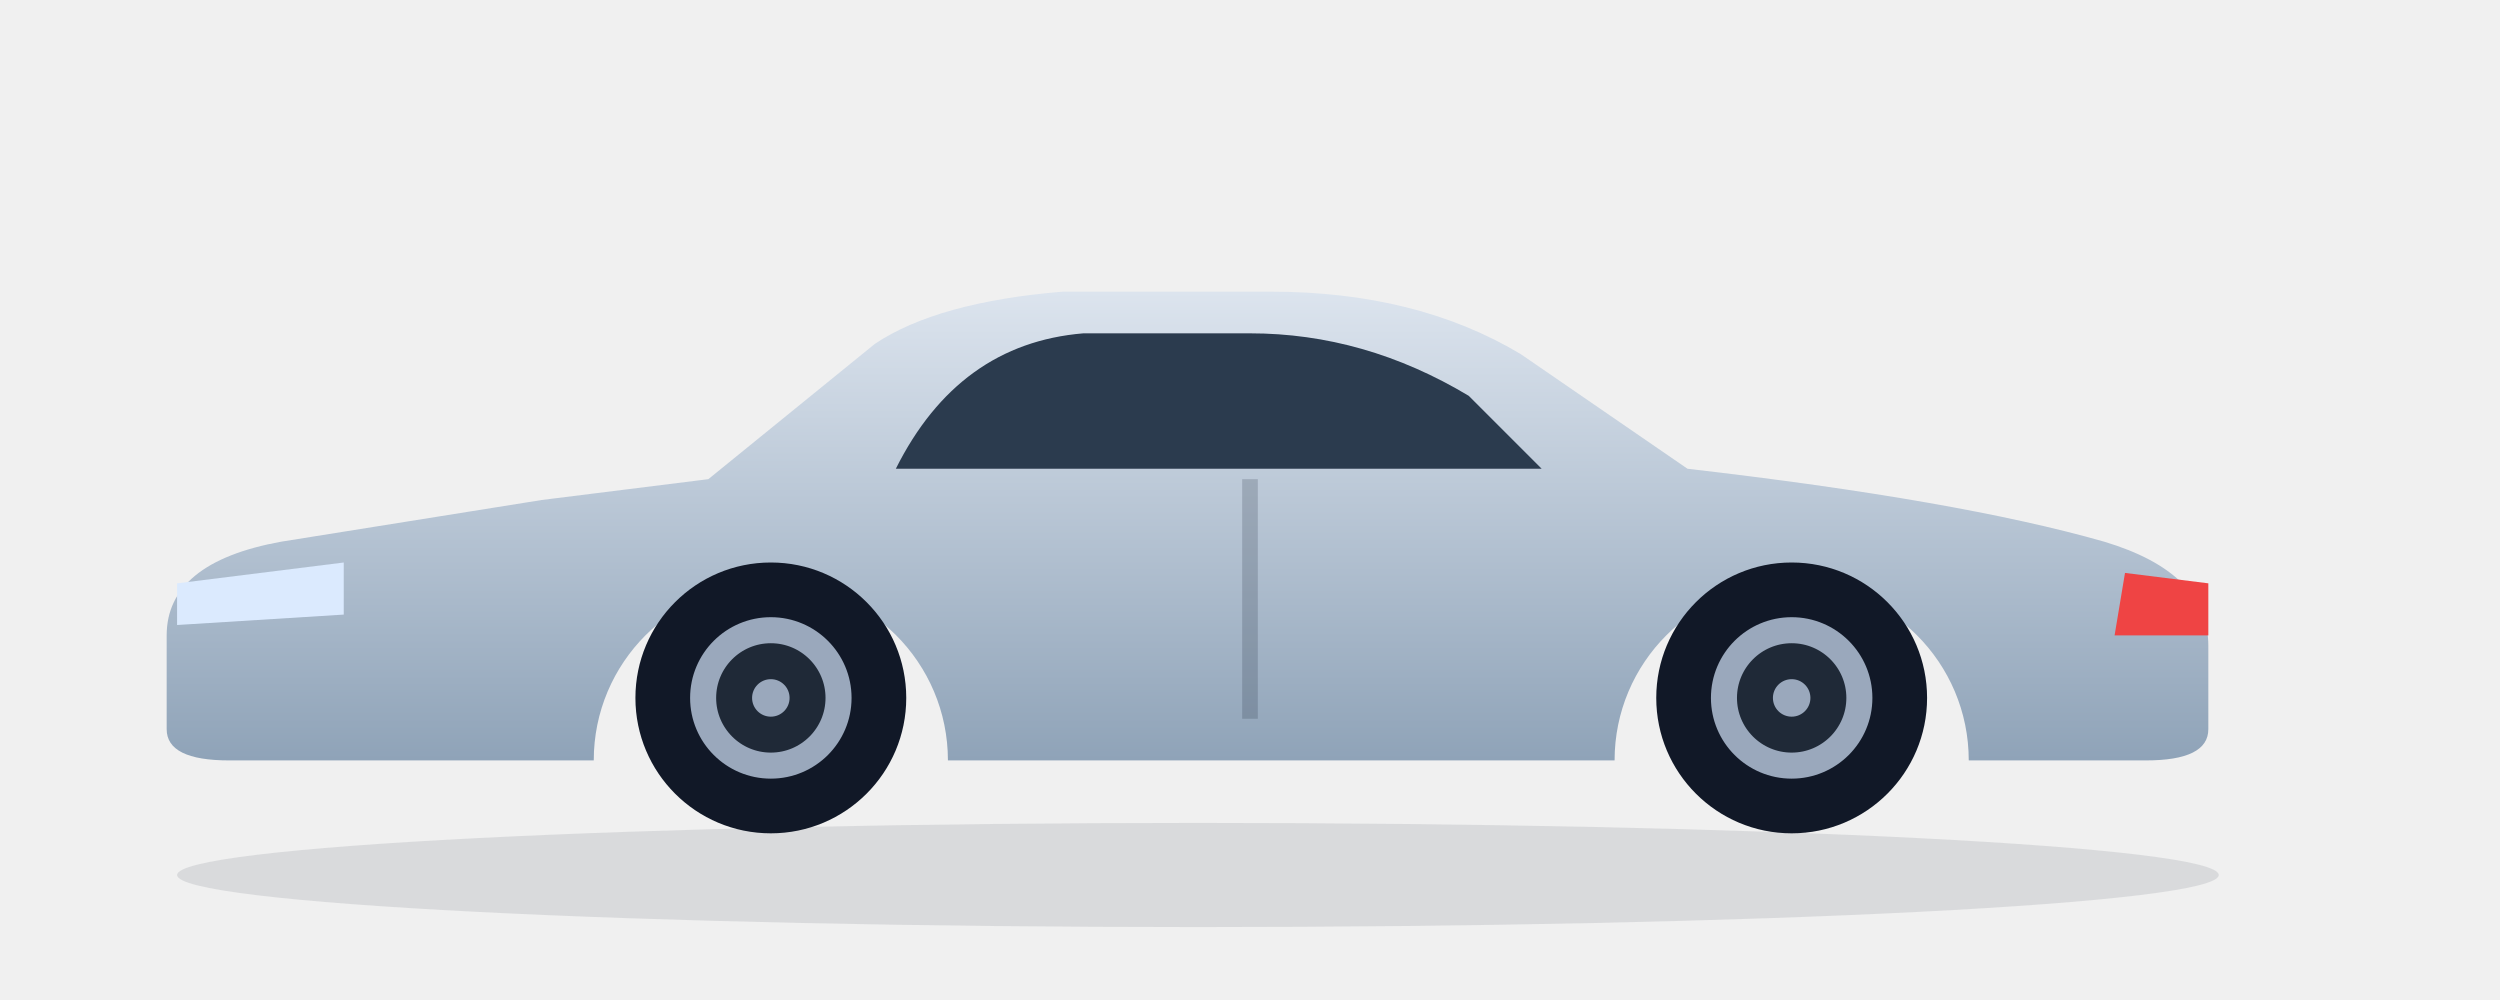
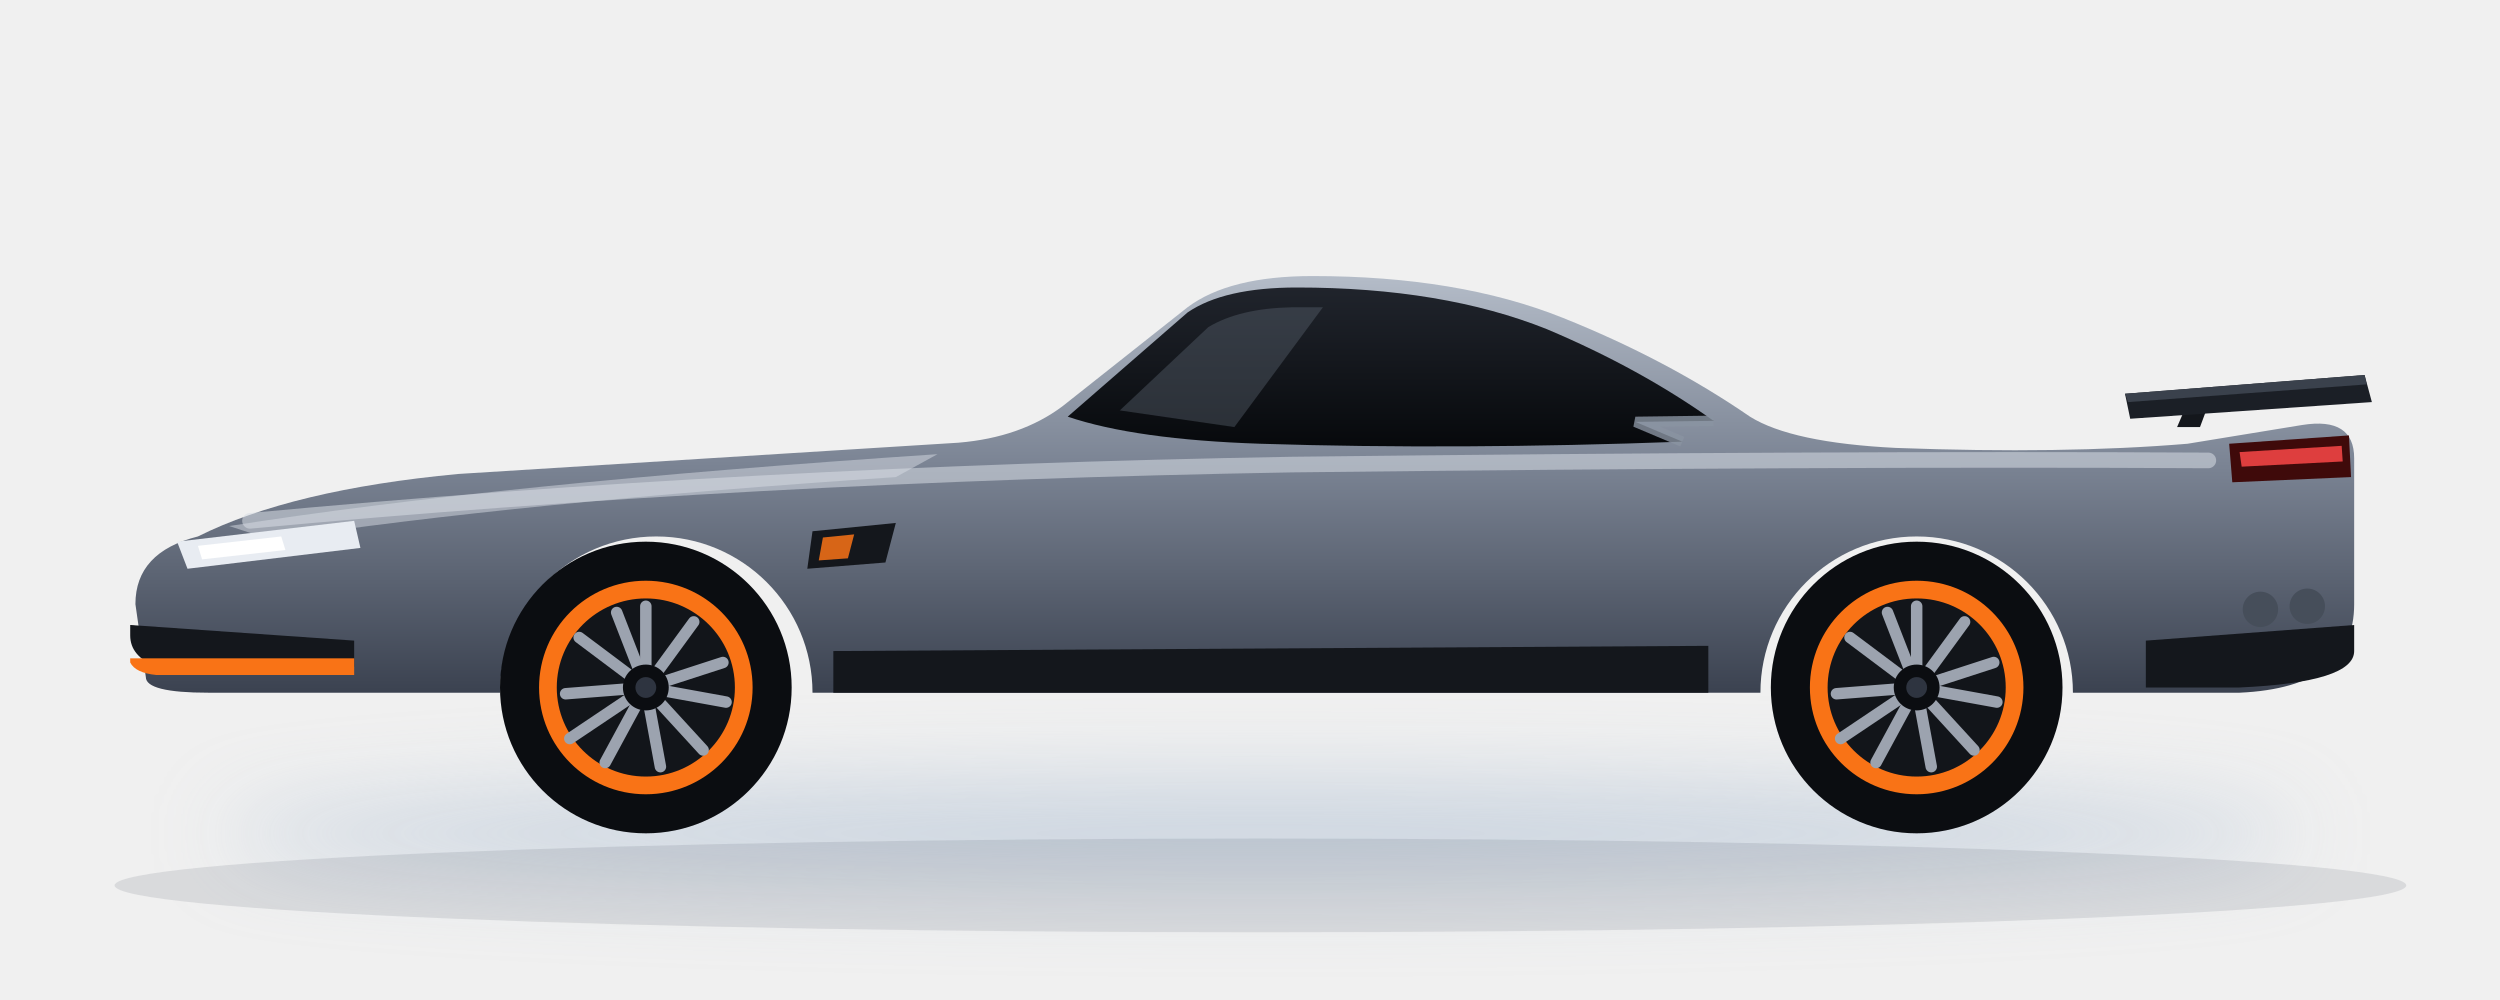
<svg xmlns="http://www.w3.org/2000/svg" viewBox="0 0 240 96">
  <defs>
-     <linearGradient id="g" x1="0" y1="0" x2="0" y2="1">
-       <stop offset="0" stop-color="#DCE4EE" />
-       <stop offset="1" stop-color="#8FA3B8" />
+     <linearGradient id="body1" x1="0" y1="0" x2="0" y2="1">
+       <stop offset="0" stop-color="#B4BCC8" />
+       <stop offset="0.45" stop-color="#7B8494" />
+       <stop offset="1" stop-color="#3B4250" />
    </linearGradient>
+     <linearGradient id="glass1" x1="0" y1="0" x2="0" y2="1">
+       <stop offset="0" stop-color="#20242C" />
+       <stop offset="1" stop-color="#07090C" />
+     </linearGradient>
+     <filter id="b1" x="-30%" y="-200%" width="160%" height="500%">
+       <feGaussianBlur stdDeviation="4" />
+     </filter>
  </defs>
-   <ellipse cx="115" cy="84" rx="98" ry="5" fill="rgba(15,23,42,0.10)" />
-   <path d="M16 70 L16 61 Q16 54 27 52 L52 48 Q60 47 68 46 L84 33 Q90 29 102 28 L122 28 Q136 28 146 34 L162 45 Q188 48 202 52 Q212 55 212 62 L212 70 Q212 73 206 73 L189 73 A17 17 0 0 0 155 73 L91 73 A17 17 0 0 0 57 73 L22 73 Q16 73 16 70 Z" fill="url(#g)" />
-   <path d="M86 45 Q92 33 104 32 L120 32 Q131 32 141 38 L148 45 Z" fill="#2B3B4E" />
-   <path d="M120 46 L120 69" stroke="rgba(15,23,42,0.18)" stroke-width="1.5" />
-   <path d="M17 56 L33 54 L33 59 L17 60 Z" fill="#DBEAFE" />
-   <path d="M204 55 L212 56 L212 61 L203 61 Z" fill="#EF4444" />
+   <ellipse cx="121" cy="80" rx="100" ry="5" fill="#9FB4CC" opacity="0.45" filter="url(#b1)" />
+   <ellipse cx="121" cy="85" rx="110" ry="4.5" fill="rgba(15,23,42,0.10)" />
+   <path d="M209 41 L210.5 37.5 L212.5 37.5 L211.2 41 Z" fill="#14171C" />
+   <path d="M204 37.8 L227 36 L227.7 38.6 L204.5 40.2 Z" fill="#1B1F26" />
+   <path d="M204 37.8 L227 36 L227.2 36.9 L204.3 38.6 Z" fill="#3A414C" />
+   <path d="M14 65   L13 58 Q13 53 19 51.5   Q28 47 44 45.5   L92 42.5   Q98 42 102 39   L114 29.5 Q118 26.5 126 26.5   Q140 26.5 150 30.5   Q160 34.5 168 40   Q172 42.5 182 43   Q198 43.6 210 42.6   L221 40.8 Q226 40 226 44   L226 58 Q226 66 215 66.5   L199 66.5 A15 15 0 0 0 169 66.5   L78 66.5 A15 15 0 0 0 48 66.5   L20 66.5 Q14 66.5 14 65 Z" fill="url(#body1)" />
+   <path d="M24 50 Q72 45.5 124 44.6 Q176 44 212 44.2" fill="none" stroke="#D7DCE4" stroke-width="1.5" opacity="0.55" stroke-linecap="round" />
+   <path d="M22 50.5 Q48 46.4 90 43.6 L86 45.8 Q50 48.2 26 51.8 Z" fill="#D7DCE4" opacity="0.5" />
+   <path d="M102.5 40 L114 30 Q117.5 27.6 124.5 27.6 Q138.5 27.6 148.5 31.6   Q157.5 35.4 164.5 40.4 L157 40.5 L161.5 42.4   Q140 43.2 121 42.6 Q109 42.2 102.5 40 Z" fill="url(#glass1)" />
+   <path d="M107.5 39.4 L116 31.4 Q119 29.6 124 29.5 L127 29.5 L118.5 41 Z" fill="#5C6672" opacity="0.4" />
+   <path d="M164.5 40.4 L157 40.5 L161.5 42.4" fill="none" stroke="#8A93A1" stroke-width="1" opacity="0.8" />
+   <path d="M78 51 L86 50.2 L85 54 L77.5 54.6 Z" fill="#14171C" />
+   <path d="M79 51.6 L82 51.3 L81.4 53.6 L78.6 53.8 Z" fill="#F97316" opacity="0.85" />
+   <path d="M17 52 L34 50 L34.6 52.6 L18 54.6 Z" fill="#E8ECF2" />
+   <path d="M19 52.4 L27 51.5 L27.4 52.8 L19.4 53.7 Z" fill="#FFFFFF" />
+   <path d="M12.5 60 L34 61.5 L34 64 L15 64 Q12.5 63 12.5 61 Z" fill="#14171C" />
+   <path d="M12.5 63.2 L34 63.2 L34 64.8 L15 64.8 Q13 64.6 12.5 63.6 Z" fill="#F97316" />
+   <path d="M214 42.6 L225.5 41.8 L225.7 45.8 L214.3 46.3 Z" fill="#3F0A0A" />
+   <path d="M215 43.4 L224.8 42.8 L224.9 44.3 L215.2 44.8 Z" fill="#EF4444" opacity="0.9" />
+   <path d="M206 61.5 L226 60 L226 62.5 Q226 65.5 215 66 L206 66 Z" fill="#14171C" />
+   <circle cx="217" cy="58.5" r="1.7" fill="#464e5a" />
+   <circle cx="221.5" cy="58.2" r="1.7" fill="#464e5a" />
+   <path d="M80 62.5 L164 62 L164 66.5 L80 66.5 Z" fill="#14171C" />
  <g>
-     <circle cx="74" cy="67" r="13" fill="#111827" />
-     <circle cx="74" cy="67" r="6.5" fill="#1F2937" stroke="#9AA8BC" stroke-width="2.5" />
-     <circle cx="74" cy="67" r="1.8" fill="#9AA8BC" />
+     <circle cx="62" cy="66" r="14" fill="#0B0D11" />
+     <circle cx="62" cy="66" r="10" fill="#12151A" />
+     <circle cx="62" cy="66" r="9.4" fill="none" stroke="#F97316" stroke-width="1.7" />
+     <g stroke="#9CA3AF" stroke-width="1.1" stroke-linecap="round">
+       <line x1="62" y1="66" x2="62" y2="58.2" />
+       <line x1="62" y1="66" x2="66.6" y2="59.7" />
+       <line x1="62" y1="66" x2="69.4" y2="63.6" />
+       <line x1="62" y1="66" x2="69.7" y2="67.4" />
+       <line x1="62" y1="66" x2="67.5" y2="72" />
+       <line x1="62" y1="66" x2="63.4" y2="73.6" />
+       <line x1="62" y1="66" x2="58.1" y2="73.2" />
+       <line x1="62" y1="66" x2="54.7" y2="70.9" />
+       <line x1="62" y1="66" x2="54.3" y2="66.6" />
+       <line x1="62" y1="66" x2="55.6" y2="61.2" />
+       <line x1="62" y1="66" x2="59.2" y2="58.8" />
+     </g>
+     <circle cx="62" cy="66" r="2.2" fill="#0B0D11" />
+     <circle cx="62" cy="66" r="1" fill="#2E3440" />
  </g>
  <g>
-     <circle cx="172" cy="67" r="13" fill="#111827" />
-     <circle cx="172" cy="67" r="6.5" fill="#1F2937" stroke="#9AA8BC" stroke-width="2.5" />
-     <circle cx="172" cy="67" r="1.8" fill="#9AA8BC" />
+     <circle cx="184" cy="66" r="14" fill="#0B0D11" />
+     <circle cx="184" cy="66" r="10" fill="#12151A" />
+     <circle cx="184" cy="66" r="9.4" fill="none" stroke="#F97316" stroke-width="1.7" />
+     <g stroke="#9CA3AF" stroke-width="1.1" stroke-linecap="round">
+       <line x1="184" y1="66" x2="184" y2="58.2" />
+       <line x1="184" y1="66" x2="188.6" y2="59.7" />
+       <line x1="184" y1="66" x2="191.4" y2="63.6" />
+       <line x1="184" y1="66" x2="191.7" y2="67.4" />
+       <line x1="184" y1="66" x2="189.5" y2="72" />
+       <line x1="184" y1="66" x2="185.4" y2="73.6" />
+       <line x1="184" y1="66" x2="180.1" y2="73.2" />
+       <line x1="184" y1="66" x2="176.7" y2="70.9" />
+       <line x1="184" y1="66" x2="176.3" y2="66.6" />
+       <line x1="184" y1="66" x2="177.6" y2="61.2" />
+       <line x1="184" y1="66" x2="181.2" y2="58.8" />
+     </g>
+     <circle cx="184" cy="66" r="2.2" fill="#0B0D11" />
+     <circle cx="184" cy="66" r="1" fill="#2E3440" />
  </g>
</svg>
